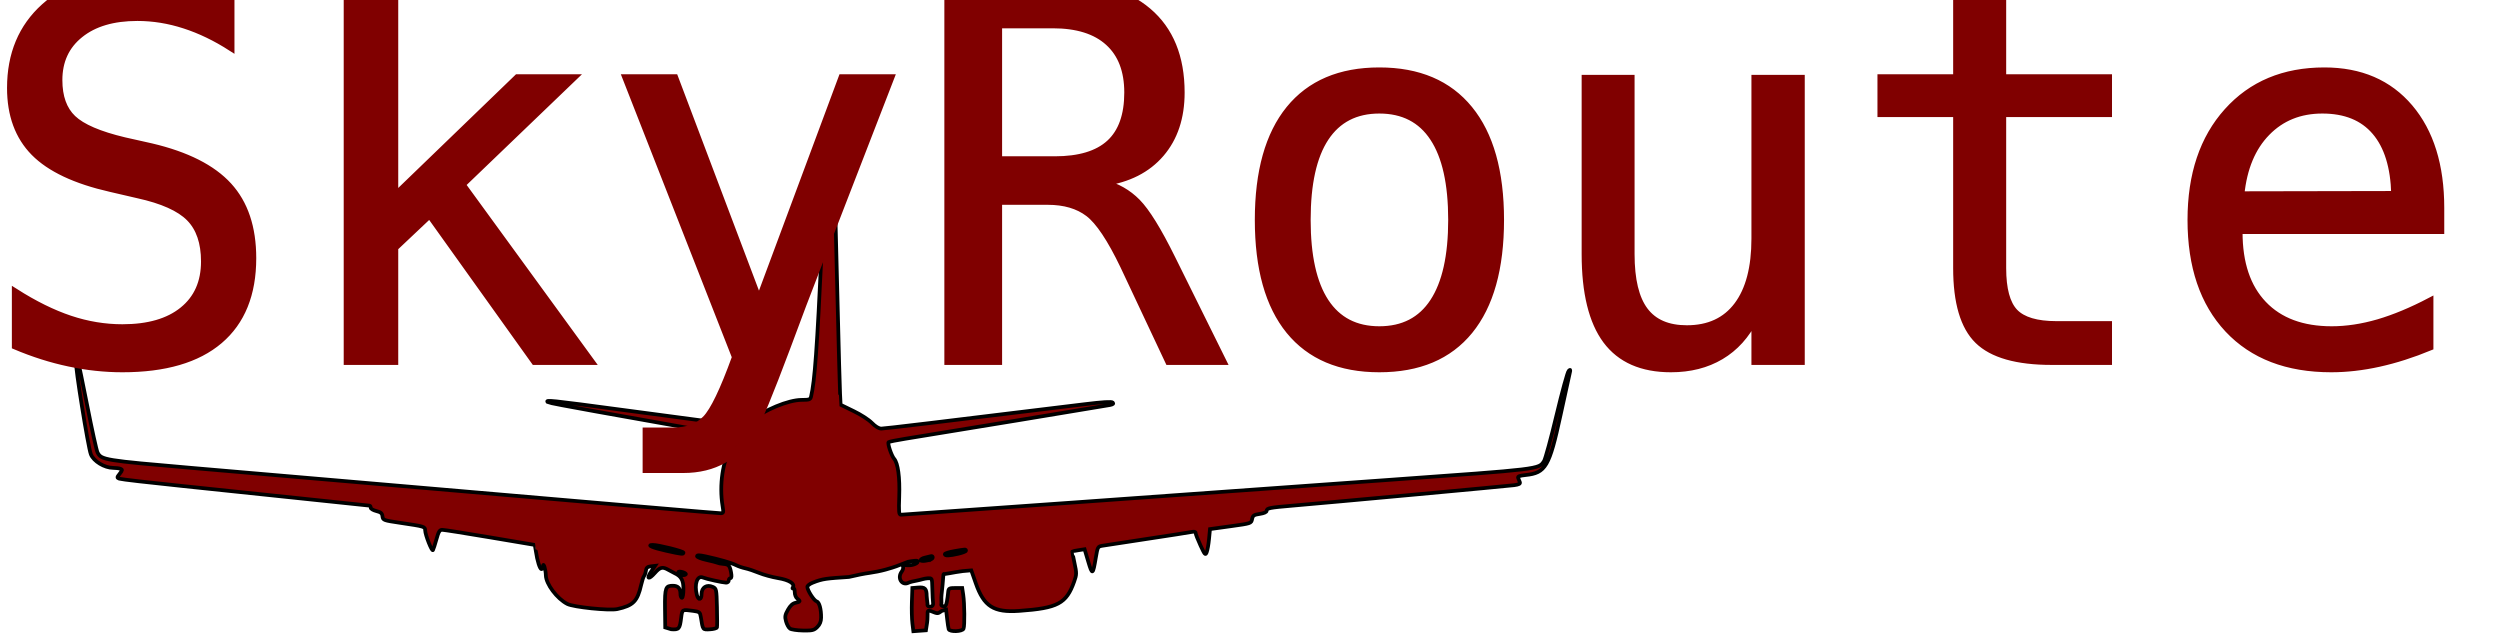
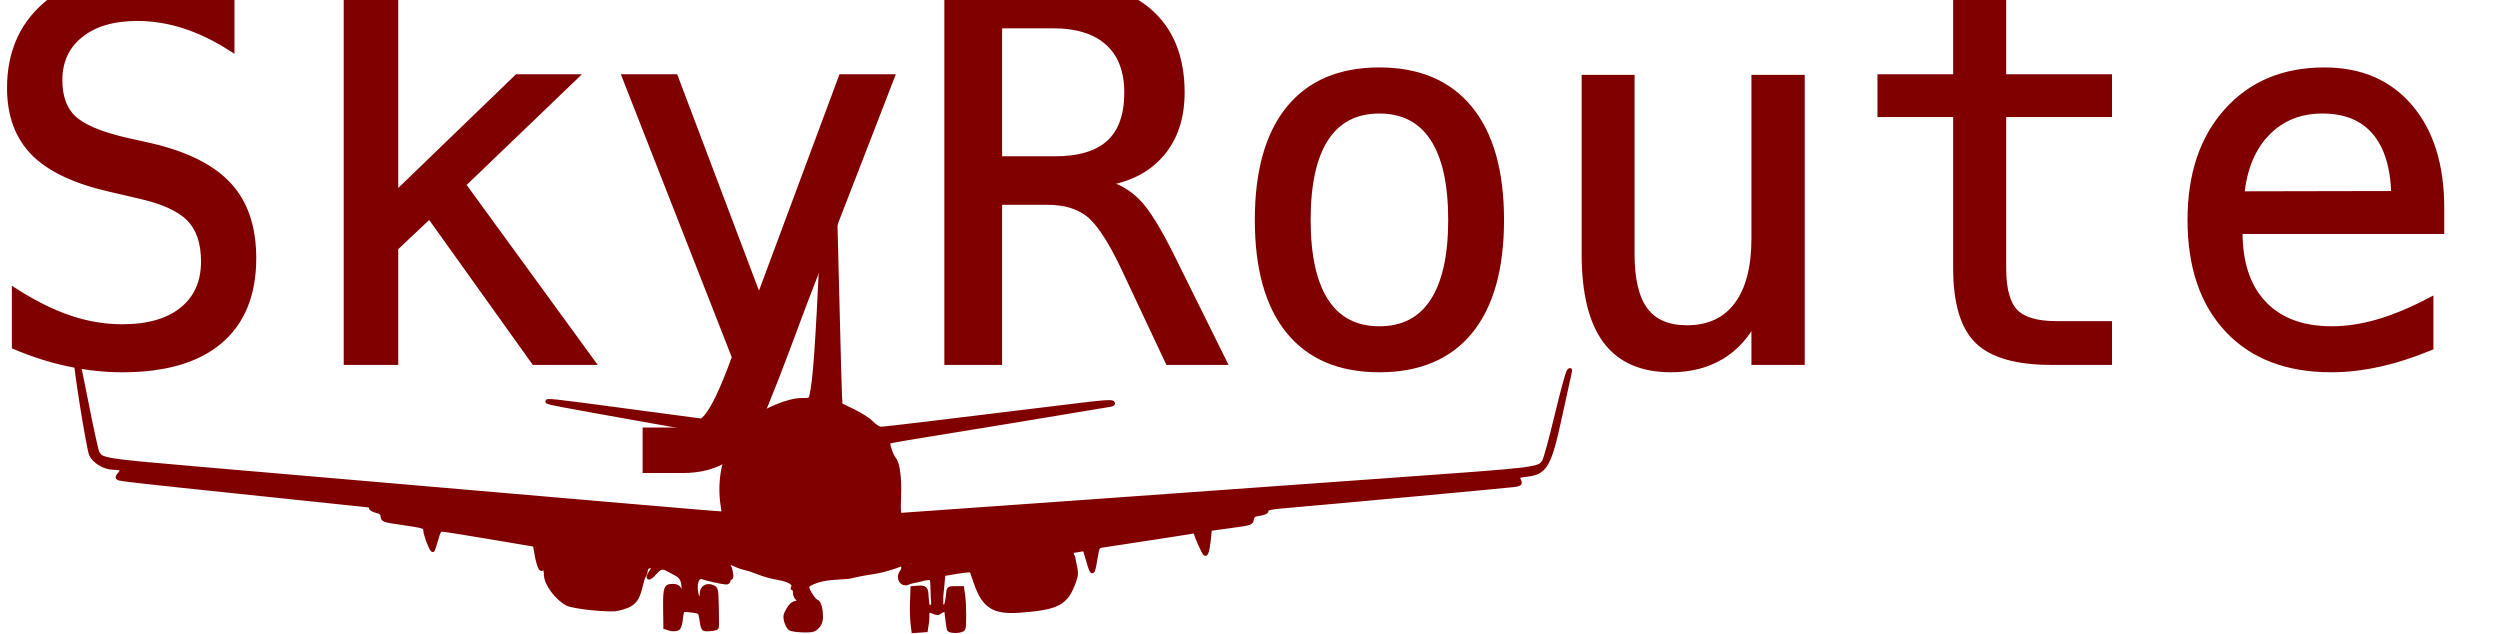
<svg xmlns="http://www.w3.org/2000/svg" version="1.1" width="389.06" height="98.543" id="svg3279">
  <defs id="defs3281">
    <rect x="20.245" y="13.183" width="467.043" height="96.045" id="rect941" />
  </defs>
-   <g transform="matrix(0.5813264,0,0,0.5813264,-30.97225,-72.9555)" id="layer1" style="fill:#800000;stroke:#000000">
-     <path d="m 264.743,293.772 c -0.352,-0.257 -0.822,-1.127 -1.045,-1.933 -0.343,-1.242 -0.265,-1.714 0.516,-3.103 0.633,-1.127 1.271,-1.708 2.044,-1.863 1.301,-0.26 1.378,-0.455 0.449,-1.134 -0.378,-0.276 -0.674,-1.043 -0.674,-1.746 0,-0.722 -0.169,-1.148 -0.4,-1.006 -0.231,0.143 -0.271,0.039 -0.095,-0.246 0.606,-0.981 -1.001,-1.989 -3.956,-2.479 -1.594,-0.265 -3.899,-0.895 -5.122,-1.4 -1.224,-0.505 -2.862,-1.053 -3.64,-1.216 -0.779,-0.164 -1.907,-0.548 -2.507,-0.855 -1.182,-0.604 -4.414,-1.537 -8.11,-2.342 -1.691,-0.368 -2.326,-0.382 -2.326,-0.052 0,0.25 1.138,0.7 2.528,1.001 1.39,0.3 2.694,0.64 2.898,0.755 0.203,0.115 0.902,0.251 1.554,0.302 1.499,0.118 1.791,0.433 2.135,2.305 0.186,1.01 0.129,1.517 -0.171,1.517 -0.247,0 -0.45,0.273 -0.45,0.607 0,0.334 -0.319,0.6 -0.708,0.593 -0.878,-0.018 -5.328,-1.002 -6.217,-1.375 -1.516,-0.636 -2.35,1.743 -1.622,4.625 0.401,1.587 1.267,1.443 1.267,-0.211 0,-1.764 1.385,-2.636 3.01,-1.896 0.958,0.436 0.991,0.598 1.112,5.424 0.069,2.736 0.073,5.168 0.01,5.405 -0.064,0.237 -0.923,0.473 -1.909,0.524 -1.953,0.101 -1.857,0.23 -2.409,-3.226 -0.222,-1.387 -0.331,-1.476 -2.102,-1.719 -2.937,-0.403 -2.889,-0.432 -3.181,1.906 -0.368,2.942 -0.569,3.17 -2.659,3.021 l -1.599,-0.488 -0.064,-5.085 c -0.073,-5.764 0.229,-6.064 2.128,-6.075 1.338,-0.008 2.002,0.687 2.002,2.097 0,0.623 0.182,1.133 0.404,1.133 0.223,0 0.405,-1.055 0.405,-2.356 0,-2.384 -0.596,-3.433 -2.427,-4.273 -0.334,-0.153 -1.062,-0.542 -1.618,-0.863 -1.539,-0.89 -2.227,-0.728 -3.612,0.848 -1.653,1.882 -2.361,1.626 -1.009,-0.364 l 1.05,-1.546 -1.147,0.131 c -0.872,0.1 -1.181,0.375 -1.287,1.143 -0.077,0.556 -0.295,1.201 -0.485,1.432 -0.19,0.232 -0.541,1.295 -0.78,2.363 -0.989,4.413 -2.116,5.56 -6.385,6.498 -2.142,0.47 -11.718,-0.513 -13.394,-1.375 -2.758,-1.419 -5.696,-5.339 -5.742,-7.66 -0.031,-1.589 -0.699,-3.694 -0.752,-2.37 -0.016,0.389 -0.202,0.708 -0.414,0.708 -0.437,0 -1.129,-2.196 -1.498,-4.753 -0.137,-0.945 -0.269,-1.72 -0.294,-1.722 -0.026,-0.002 -5.415,-0.912 -11.977,-2.022 -6.562,-1.11 -12.317,-2.019 -12.789,-2.019 -0.707,0 -0.981,0.444 -1.562,2.528 -0.388,1.39 -0.807,2.698 -0.933,2.907 -0.275,0.456 -2.059,-4.062 -2.088,-5.29 -0.024,-1.013 -0.141,-1.049 -6.573,-2.001 -4.58,-0.678 -4.736,-0.734 -4.854,-1.748 -0.097,-0.837 -0.427,-1.123 -1.639,-1.422 -0.834,-0.206 -1.517,-0.616 -1.517,-0.91 0,-0.294 -0.137,-0.537 -0.303,-0.538 -0.167,-0.002 -7.857,-0.809 -17.089,-1.795 -9.232,-0.986 -24.066,-2.542 -32.965,-3.458 -8.898,-0.916 -16.511,-1.796 -16.916,-1.956 -0.702,-0.276 -0.697,-0.34 0.098,-1.351 0.728,-0.925 0.753,-1.093 0.199,-1.306 -0.35,-0.134 -1.23,-0.244 -1.957,-0.244 -2.329,0 -5.249,-1.778 -5.979,-3.64 -0.733,-1.871 -4.298,-24.054 -3.928,-24.444 0.198,-0.208 0.439,-0.298 0.536,-0.2 0.097,0.097 1.194,5.364 2.437,11.703 1.243,6.339 2.48,11.951 2.748,12.47 1.018,1.973 1.808,2.101 25.374,4.134 122.293,10.548 140.546,12.112 141.373,12.112 0.837,0 0.872,-0.115 0.575,-1.921 -0.932,-5.66 0.033,-12.136 2.38,-15.983 0.782,-1.283 1.35,-2.404 1.26,-2.492 -0.089,-0.088 -4.349,-0.911 -9.465,-1.829 -10.222,-1.833 -10.334,-1.853 -28.263,-5.046 -6.869,-1.223 -12.587,-2.322 -12.707,-2.442 -0.688,-0.688 0.163,-0.6 20.746,2.157 3.337,0.447 11.847,1.581 18.91,2.521 l 12.843,1.709 1.516,-1.201 c 3.965,-3.142 10.38,-5.809 13.972,-5.809 2.044,0 2.314,-0.098 2.502,-0.91 0.983,-4.243 1.569,-12.366 2.868,-39.739 0.875,-18.451 1.668,-31.766 1.909,-32.072 0.274,-0.347 0.548,-0.387 0.816,-0.12 0.249,0.249 0.731,14.471 1.26,37.204 0.471,20.24 0.944,36.861 1.05,36.934 0.106,0.073 1.692,0.848 3.524,1.721 1.834,0.874 4.007,2.279 4.835,3.127 0.967,0.99 1.871,1.539 2.534,1.537 0.873,-0.002 15.458,-1.751 54.341,-6.515 5.013,-0.614 7.329,-0.754 7.624,-0.459 0.295,0.295 0.073,0.495 -0.729,0.658 -1.094,0.223 -45.755,7.588 -54.745,9.028 -2.336,0.374 -4.377,0.785 -4.536,0.912 -0.356,0.286 0.761,3.637 1.49,4.468 1.018,1.161 1.536,5.005 1.356,10.056 -0.147,4.12 -0.08,4.91 0.417,4.91 0.326,0 20.994,-1.463 45.93,-3.25 24.936,-1.788 62.841,-4.505 84.234,-6.039 41.35,-2.965 40.597,-2.874 42.033,-5.066 0.357,-0.545 1.868,-6.091 3.357,-12.324 1.49,-6.234 2.953,-11.563 3.253,-11.843 0.448,-0.42 0.503,-0.34 0.311,0.453 -0.128,0.529 -1.265,5.717 -2.527,11.527 -2.967,13.665 -3.959,15.36 -9.316,15.913 -1.66,0.171 -2.175,0.371 -2.009,0.778 0.123,0.301 0.328,0.808 0.457,1.125 0.174,0.429 -0.215,0.638 -1.517,0.816 -1.686,0.23 -49.023,4.602 -59.388,5.485 -6.149,0.524 -6.876,0.669 -6.876,1.376 0,0.346 -0.687,0.656 -1.836,0.828 -1.596,0.239 -1.865,0.423 -2.062,1.408 -0.225,1.126 -0.258,1.137 -5.748,1.895 l -5.522,0.763 -0.251,2.628 c -0.138,1.446 -0.422,3.055 -0.63,3.577 -0.348,0.871 -0.485,0.719 -1.67,-1.852 -0.71,-1.541 -1.291,-3.029 -1.291,-3.307 0,-0.338 -0.369,-0.429 -1.112,-0.275 -0.612,0.127 -5.936,0.958 -11.831,1.848 -5.895,0.89 -11.294,1.716 -11.998,1.836 -1.24,0.211 -1.295,0.309 -1.771,3.139 -0.797,4.737 -0.936,4.814 -2.032,1.119 l -0.984,-3.316 -1.603,0.251 c -0.881,0.138 -1.636,0.289 -1.677,0.334 -0.041,0.045 0.215,1.423 0.569,3.061 0.604,2.795 0.599,3.105 -0.086,5.033 -2.085,5.871 -4.372,7.088 -14.703,7.821 -6.832,0.485 -9.453,-1.18 -11.622,-7.382 l -1.213,-3.469 c -3.337,0.189 -5.322,0.753 -7.226,1.005 -0.141,-0.141 -0.256,0.047 -0.256,0.418 -0.126,1.572 -0.241,3.222 -0.48,5.123 -0.122,1.001 0.056,2.139 -0.066,2.528 -0.14,0.444 0.508,0.555 0.865,0.555 0.564,0 0.782,-1.944 0.989,-3.892 0.097,-0.913 0.285,-1.011 1.928,-1.011 h 1.82 l 0.273,1.82 c 0.35,2.334 0.408,8.234 0.088,9.068 -0.305,0.796 -3.738,0.912 -3.985,0.134 -0.088,-0.278 -0.279,-1.564 -0.424,-2.857 l -0.264,-2.351 -1.14,0.307 c -0.831,0.544 -0.933,0.867 -2.121,0.371 -1.226,-0.512 -1.623,-0.604 -1.692,0.008 -0.042,0.373 0.037,1.69 -0.135,2.803 l -0.313,2.022 -1.684,0.123 -1.684,0.123 -0.26,-2.145 c -0.143,-1.18 -0.203,-3.783 -0.133,-5.785 l 0.127,-3.64 1.577,-0.129 c 1.801,-0.147 2.25,0.301 2.26,2.253 0.103,1.003 0.112,1.388 0.218,2.115 -0.163,0.625 0.425,0.829 0.932,0.724 0.41,-0.085 0.63,-0.453 0.558,-0.934 -0.065,-0.436 -0.153,-2.159 -0.195,-3.827 -0.077,-3.026 -0.08,-2.813 -1.197,-2.813 -1.097,0.085 -1.9,0.439 -2.838,0.599 -0.945,0.157 -1.992,0.424 -2.326,0.594 -1.781,0.909 -3.126,-1.268 -1.835,-2.971 0.311,-0.411 0.473,-0.99 0.359,-1.287 -0.154,-0.401 0.16,-0.506 1.221,-0.407 1.357,0.126 3.15,-0.663 2.647,-1.166 -0.129,-0.129 -1.273,-0.027 -2.541,0.228 -3.247,1.248 -3.103,1.267 -6.003,2.097 -1.177,0.333 -3.141,0.732 -4.365,0.888 -1.224,0.156 -3.677,0.642 -5.452,1.08 -5.908,0.404 -6.98,0.428 -9.716,1.539 -0.779,0.305 -1.416,0.804 -1.416,1.108 0,0.919 1.768,3.691 2.471,3.875 0.724,0.189 1.25,2.089 1.215,4.392 -0.015,1.019 -0.335,1.8 -1.016,2.481 -0.88,0.88 -1.32,0.988 -3.842,0.943 -1.566,-0.028 -3.136,-0.261 -3.488,-0.519 z m -27.87,-14.658 c -0.121,-0.196 -0.661,-0.441 -1.2,-0.544 -0.703,-0.134 -0.921,-0.034 -0.772,0.356 0.115,0.299 0.655,0.544 1.2,0.544 0.545,0 0.893,-0.16 0.772,-0.356 z m 65.798,-3.962 c 0.506,-0.298 0.339,-0.925 -0.202,-0.759 -0.278,0.086 -1.006,0.265 -1.618,0.399 -0.612,0.134 -1.112,0.437 -1.112,0.673 0,0.394 2.115,0.168 2.932,-0.314 z m 7.149,-1.414 c 1.129,-0.261 2.053,-0.625 2.053,-0.809 0,-0.424 -0.034,-0.423 -3.102,0.111 -1.409,0.245 -2.561,0.609 -2.561,0.809 0,0.492 1.152,0.456 3.609,-0.111 z m -73.583,-0.299 c 0,-0.381 -6.683,-2.059 -8.201,-2.059 -1.755,0 -0.016,0.759 3.549,1.55 4.301,0.954 4.652,0.992 4.652,0.509 z" id="path3040" style="fill:#800000;stroke:#000000" />
+   <g transform="matrix(0.5813264,0,0,0.5813264,-30.97225,-72.9555)" id="layer1" style="fill:#800000;stroke:#800000">
+     <path d="m 264.743,293.772 c -0.352,-0.257 -0.822,-1.127 -1.045,-1.933 -0.343,-1.242 -0.265,-1.714 0.516,-3.103 0.633,-1.127 1.271,-1.708 2.044,-1.863 1.301,-0.26 1.378,-0.455 0.449,-1.134 -0.378,-0.276 -0.674,-1.043 -0.674,-1.746 0,-0.722 -0.169,-1.148 -0.4,-1.006 -0.231,0.143 -0.271,0.039 -0.095,-0.246 0.606,-0.981 -1.001,-1.989 -3.956,-2.479 -1.594,-0.265 -3.899,-0.895 -5.122,-1.4 -1.224,-0.505 -2.862,-1.053 -3.64,-1.216 -0.779,-0.164 -1.907,-0.548 -2.507,-0.855 -1.182,-0.604 -4.414,-1.537 -8.11,-2.342 -1.691,-0.368 -2.326,-0.382 -2.326,-0.052 0,0.25 1.138,0.7 2.528,1.001 1.39,0.3 2.694,0.64 2.898,0.755 0.203,0.115 0.902,0.251 1.554,0.302 1.499,0.118 1.791,0.433 2.135,2.305 0.186,1.01 0.129,1.517 -0.171,1.517 -0.247,0 -0.45,0.273 -0.45,0.607 0,0.334 -0.319,0.6 -0.708,0.593 -0.878,-0.018 -5.328,-1.002 -6.217,-1.375 -1.516,-0.636 -2.35,1.743 -1.622,4.625 0.401,1.587 1.267,1.443 1.267,-0.211 0,-1.764 1.385,-2.636 3.01,-1.896 0.958,0.436 0.991,0.598 1.112,5.424 0.069,2.736 0.073,5.168 0.01,5.405 -0.064,0.237 -0.923,0.473 -1.909,0.524 -1.953,0.101 -1.857,0.23 -2.409,-3.226 -0.222,-1.387 -0.331,-1.476 -2.102,-1.719 -2.937,-0.403 -2.889,-0.432 -3.181,1.906 -0.368,2.942 -0.569,3.17 -2.659,3.021 l -1.599,-0.488 -0.064,-5.085 c -0.073,-5.764 0.229,-6.064 2.128,-6.075 1.338,-0.008 2.002,0.687 2.002,2.097 0,0.623 0.182,1.133 0.404,1.133 0.223,0 0.405,-1.055 0.405,-2.356 0,-2.384 -0.596,-3.433 -2.427,-4.273 -0.334,-0.153 -1.062,-0.542 -1.618,-0.863 -1.539,-0.89 -2.227,-0.728 -3.612,0.848 -1.653,1.882 -2.361,1.626 -1.009,-0.364 l 1.05,-1.546 -1.147,0.131 c -0.872,0.1 -1.181,0.375 -1.287,1.143 -0.077,0.556 -0.295,1.201 -0.485,1.432 -0.19,0.232 -0.541,1.295 -0.78,2.363 -0.989,4.413 -2.116,5.56 -6.385,6.498 -2.142,0.47 -11.718,-0.513 -13.394,-1.375 -2.758,-1.419 -5.696,-5.339 -5.742,-7.66 -0.031,-1.589 -0.699,-3.694 -0.752,-2.37 -0.016,0.389 -0.202,0.708 -0.414,0.708 -0.437,0 -1.129,-2.196 -1.498,-4.753 -0.137,-0.945 -0.269,-1.72 -0.294,-1.722 -0.026,-0.002 -5.415,-0.912 -11.977,-2.022 -6.562,-1.11 -12.317,-2.019 -12.789,-2.019 -0.707,0 -0.981,0.444 -1.562,2.528 -0.388,1.39 -0.807,2.698 -0.933,2.907 -0.275,0.456 -2.059,-4.062 -2.088,-5.29 -0.024,-1.013 -0.141,-1.049 -6.573,-2.001 -4.58,-0.678 -4.736,-0.734 -4.854,-1.748 -0.097,-0.837 -0.427,-1.123 -1.639,-1.422 -0.834,-0.206 -1.517,-0.616 -1.517,-0.91 0,-0.294 -0.137,-0.537 -0.303,-0.538 -0.167,-0.002 -7.857,-0.809 -17.089,-1.795 -9.232,-0.986 -24.066,-2.542 -32.965,-3.458 -8.898,-0.916 -16.511,-1.796 -16.916,-1.956 -0.702,-0.276 -0.697,-0.34 0.098,-1.351 0.728,-0.925 0.753,-1.093 0.199,-1.306 -0.35,-0.134 -1.23,-0.244 -1.957,-0.244 -2.329,0 -5.249,-1.778 -5.979,-3.64 -0.733,-1.871 -4.298,-24.054 -3.928,-24.444 0.198,-0.208 0.439,-0.298 0.536,-0.2 0.097,0.097 1.194,5.364 2.437,11.703 1.243,6.339 2.48,11.951 2.748,12.47 1.018,1.973 1.808,2.101 25.374,4.134 122.293,10.548 140.546,12.112 141.373,12.112 0.837,0 0.872,-0.115 0.575,-1.921 -0.932,-5.66 0.033,-12.136 2.38,-15.983 0.782,-1.283 1.35,-2.404 1.26,-2.492 -0.089,-0.088 -4.349,-0.911 -9.465,-1.829 -10.222,-1.833 -10.334,-1.853 -28.263,-5.046 -6.869,-1.223 -12.587,-2.322 -12.707,-2.442 -0.688,-0.688 0.163,-0.6 20.746,2.157 3.337,0.447 11.847,1.581 18.91,2.521 l 12.843,1.709 1.516,-1.201 c 3.965,-3.142 10.38,-5.809 13.972,-5.809 2.044,0 2.314,-0.098 2.502,-0.91 0.983,-4.243 1.569,-12.366 2.868,-39.739 0.875,-18.451 1.668,-31.766 1.909,-32.072 0.274,-0.347 0.548,-0.387 0.816,-0.12 0.249,0.249 0.731,14.471 1.26,37.204 0.471,20.24 0.944,36.861 1.05,36.934 0.106,0.073 1.692,0.848 3.524,1.721 1.834,0.874 4.007,2.279 4.835,3.127 0.967,0.99 1.871,1.539 2.534,1.537 0.873,-0.002 15.458,-1.751 54.341,-6.515 5.013,-0.614 7.329,-0.754 7.624,-0.459 0.295,0.295 0.073,0.495 -0.729,0.658 -1.094,0.223 -45.755,7.588 -54.745,9.028 -2.336,0.374 -4.377,0.785 -4.536,0.912 -0.356,0.286 0.761,3.637 1.49,4.468 1.018,1.161 1.536,5.005 1.356,10.056 -0.147,4.12 -0.08,4.91 0.417,4.91 0.326,0 20.994,-1.463 45.93,-3.25 24.936,-1.788 62.841,-4.505 84.234,-6.039 41.35,-2.965 40.597,-2.874 42.033,-5.066 0.357,-0.545 1.868,-6.091 3.357,-12.324 1.49,-6.234 2.953,-11.563 3.253,-11.843 0.448,-0.42 0.503,-0.34 0.311,0.453 -0.128,0.529 -1.265,5.717 -2.527,11.527 -2.967,13.665 -3.959,15.36 -9.316,15.913 -1.66,0.171 -2.175,0.371 -2.009,0.778 0.123,0.301 0.328,0.808 0.457,1.125 0.174,0.429 -0.215,0.638 -1.517,0.816 -1.686,0.23 -49.023,4.602 -59.388,5.485 -6.149,0.524 -6.876,0.669 -6.876,1.376 0,0.346 -0.687,0.656 -1.836,0.828 -1.596,0.239 -1.865,0.423 -2.062,1.408 -0.225,1.126 -0.258,1.137 -5.748,1.895 l -5.522,0.763 -0.251,2.628 c -0.138,1.446 -0.422,3.055 -0.63,3.577 -0.348,0.871 -0.485,0.719 -1.67,-1.852 -0.71,-1.541 -1.291,-3.029 -1.291,-3.307 0,-0.338 -0.369,-0.429 -1.112,-0.275 -0.612,0.127 -5.936,0.958 -11.831,1.848 -5.895,0.89 -11.294,1.716 -11.998,1.836 -1.24,0.211 -1.295,0.309 -1.771,3.139 -0.797,4.737 -0.936,4.814 -2.032,1.119 l -0.984,-3.316 -1.603,0.251 c -0.881,0.138 -1.636,0.289 -1.677,0.334 -0.041,0.045 0.215,1.423 0.569,3.061 0.604,2.795 0.599,3.105 -0.086,5.033 -2.085,5.871 -4.372,7.088 -14.703,7.821 -6.832,0.485 -9.453,-1.18 -11.622,-7.382 l -1.213,-3.469 c -3.337,0.189 -5.322,0.753 -7.226,1.005 -0.141,-0.141 -0.256,0.047 -0.256,0.418 -0.126,1.572 -0.241,3.222 -0.48,5.123 -0.122,1.001 0.056,2.139 -0.066,2.528 -0.14,0.444 0.508,0.555 0.865,0.555 0.564,0 0.782,-1.944 0.989,-3.892 0.097,-0.913 0.285,-1.011 1.928,-1.011 h 1.82 l 0.273,1.82 c 0.35,2.334 0.408,8.234 0.088,9.068 -0.305,0.796 -3.738,0.912 -3.985,0.134 -0.088,-0.278 -0.279,-1.564 -0.424,-2.857 l -0.264,-2.351 -1.14,0.307 c -0.831,0.544 -0.933,0.867 -2.121,0.371 -1.226,-0.512 -1.623,-0.604 -1.692,0.008 -0.042,0.373 0.037,1.69 -0.135,2.803 l -0.313,2.022 -1.684,0.123 -1.684,0.123 -0.26,-2.145 c -0.143,-1.18 -0.203,-3.783 -0.133,-5.785 l 0.127,-3.64 1.577,-0.129 c 1.801,-0.147 2.25,0.301 2.26,2.253 0.103,1.003 0.112,1.388 0.218,2.115 -0.163,0.625 0.425,0.829 0.932,0.724 0.41,-0.085 0.63,-0.453 0.558,-0.934 -0.065,-0.436 -0.153,-2.159 -0.195,-3.827 -0.077,-3.026 -0.08,-2.813 -1.197,-2.813 -1.097,0.085 -1.9,0.439 -2.838,0.599 -0.945,0.157 -1.992,0.424 -2.326,0.594 -1.781,0.909 -3.126,-1.268 -1.835,-2.971 0.311,-0.411 0.473,-0.99 0.359,-1.287 -0.154,-0.401 0.16,-0.506 1.221,-0.407 1.357,0.126 3.15,-0.663 2.647,-1.166 -0.129,-0.129 -1.273,-0.027 -2.541,0.228 -3.247,1.248 -3.103,1.267 -6.003,2.097 -1.177,0.333 -3.141,0.732 -4.365,0.888 -1.224,0.156 -3.677,0.642 -5.452,1.08 -5.908,0.404 -6.98,0.428 -9.716,1.539 -0.779,0.305 -1.416,0.804 -1.416,1.108 0,0.919 1.768,3.691 2.471,3.875 0.724,0.189 1.25,2.089 1.215,4.392 -0.015,1.019 -0.335,1.8 -1.016,2.481 -0.88,0.88 -1.32,0.988 -3.842,0.943 -1.566,-0.028 -3.136,-0.261 -3.488,-0.519 z m -27.87,-14.658 c -0.121,-0.196 -0.661,-0.441 -1.2,-0.544 -0.703,-0.134 -0.921,-0.034 -0.772,0.356 0.115,0.299 0.655,0.544 1.2,0.544 0.545,0 0.893,-0.16 0.772,-0.356 z m 65.798,-3.962 c 0.506,-0.298 0.339,-0.925 -0.202,-0.759 -0.278,0.086 -1.006,0.265 -1.618,0.399 -0.612,0.134 -1.112,0.437 -1.112,0.673 0,0.394 2.115,0.168 2.932,-0.314 z m 7.149,-1.414 c 1.129,-0.261 2.053,-0.625 2.053,-0.809 0,-0.424 -0.034,-0.423 -3.102,0.111 -1.409,0.245 -2.561,0.609 -2.561,0.809 0,0.492 1.152,0.456 3.609,-0.111 z m -73.583,-0.299 c 0,-0.381 -6.683,-2.059 -8.201,-2.059 -1.755,0 -0.016,0.759 3.549,1.55 4.301,0.954 4.652,0.992 4.652,0.509 z" id="path3040" style="fill:#800000;stroke:#800000" />
  </g>
  <text xml:space="preserve" id="text939" style="font-size:80.669px;font-family:Consolas;-inkscape-font-specification:Consolas;text-align:center;white-space:pre;shape-inside:url(#rect941);display:inline;opacity:1;fill:#800000;fill-opacity:1;stroke:#800000;stroke-width:1.002;stroke-dasharray:none;stroke-opacity:1" transform="matrix(0.999985,0,0,1.002315,-58.05099,-27.08343)">
-     <tspan x="54.181" y="83.178" id="tspan2935">SkyRoutes</tspan>
+     <tspan x="54.181" y="83.178" id="tspan4613">SkyRoutes</tspan>
  </text>
</svg>
